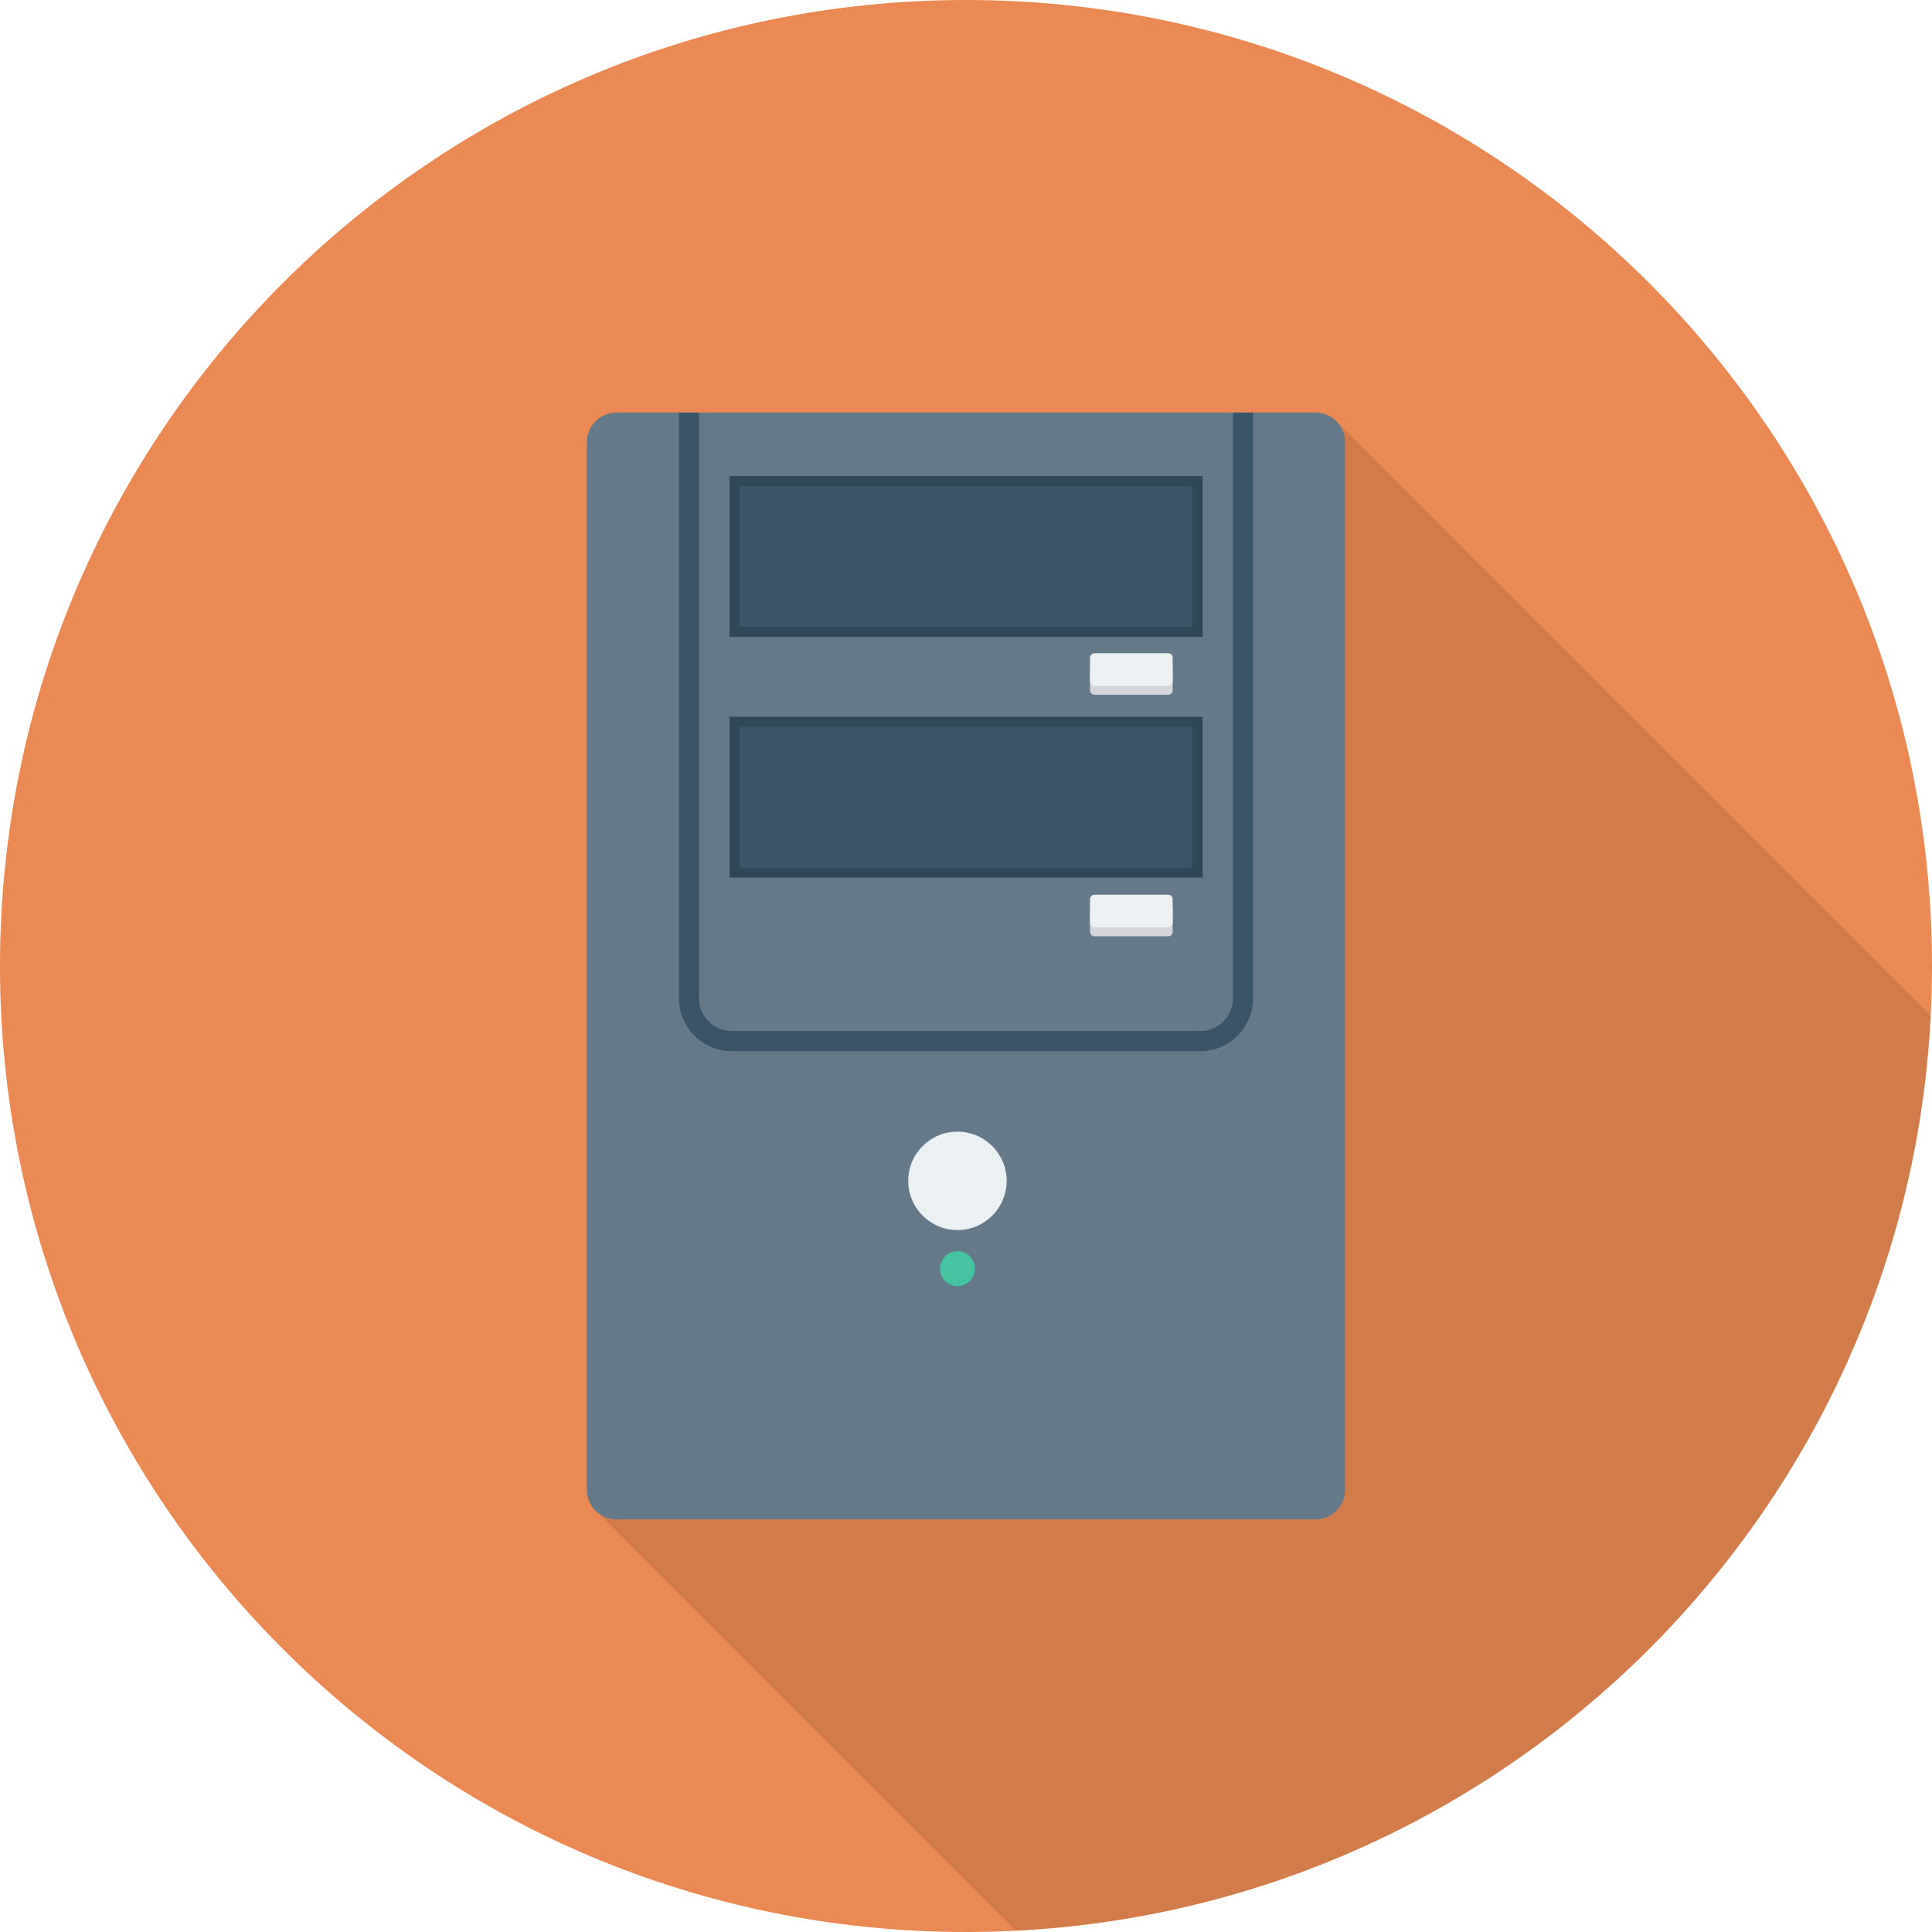
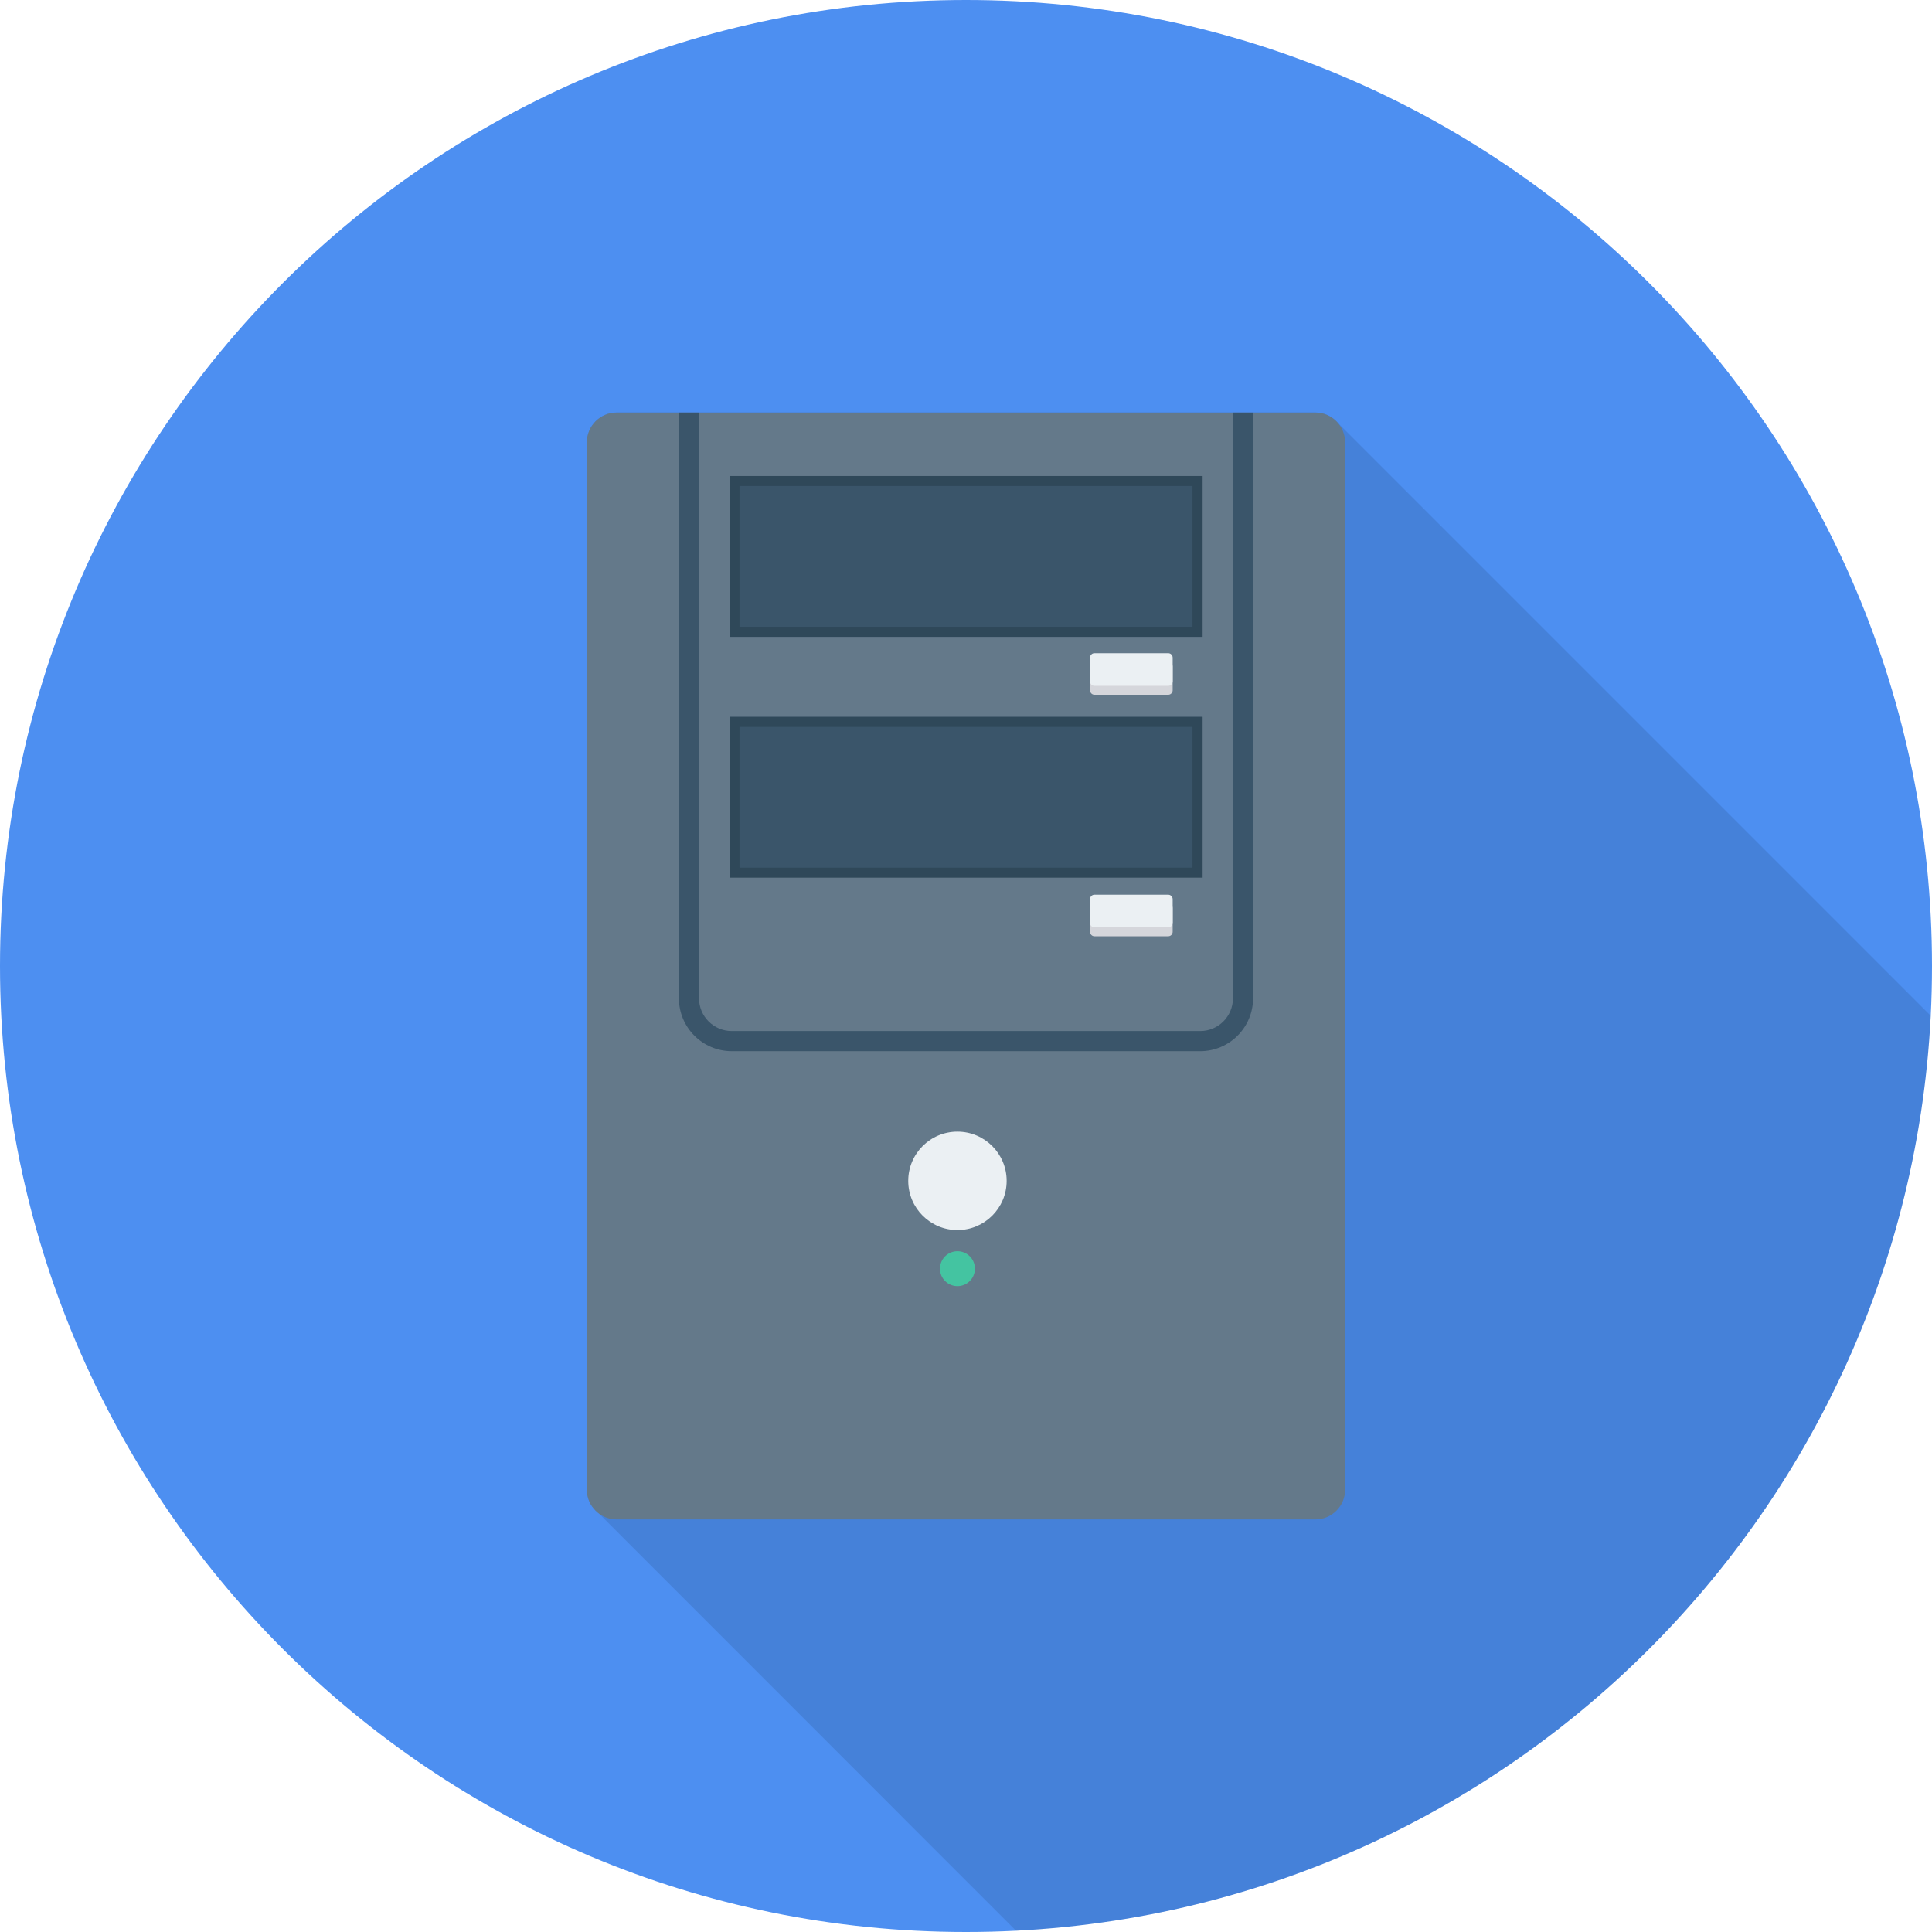
<svg xmlns="http://www.w3.org/2000/svg" version="1.1" id="Layer_1" x="0px" y="0px" viewBox="0 0 512 512" style="enable-background:new 0 0 512 512;" xml:space="preserve">
-   <circle style="fill:#EA8953;" cx="256" cy="256" r="256" />
+   <circle style="fill:#4D8FF1;" cx="256" cy="256" r="256" />
  <path style="opacity:0.1;enable-background:new    ;" d="M511.664,269.184L354.459,111.979l-0.533-0.533  c-1.387-1.333-3.253-2.133-5.333-2.133H163.419c-4.373,0-7.893,3.573-7.893,7.893v277.6c0,1.867,0.64,3.573,1.813,4.907l1.333,1.333  l110.581,110.619C400.112,504.987,505.024,400.053,511.664,269.184z" />
  <path style="fill:#64798A;" d="M348.587,109.333H163.413c-4.352,0-7.883,3.531-7.883,7.883v277.568c0,4.352,3.531,7.883,7.883,7.883  h185.173c4.352,0,7.883-3.531,7.883-7.883V117.216C356.469,112.864,352.944,109.333,348.587,109.333z" />
  <path style="fill:#3A556A;" d="M193.925,278.571h124.144c7.723,0,14.005-6.283,14.005-14.005V109.333h-5.333v155.232  c0,4.779-3.888,8.672-8.672,8.672H193.925c-4.779,0-8.672-3.888-8.672-8.672V109.333h-5.333v155.232  C179.92,272.288,186.203,278.571,193.925,278.571z" />
  <circle style="fill:#EBF0F3;" cx="253.733" cy="312.939" r="13.04" />
  <circle style="fill:#44C4A1;" cx="253.733" cy="336.213" r="4.629" />
  <rect x="193.333" y="126.149" style="fill:#2F4859;" width="125.371" height="42.635" />
  <rect x="195.984" y="128.8" style="fill:#3A556A;" width="120.037" height="37.301" />
  <rect x="193.333" y="189.957" style="fill:#2F4859;" width="125.371" height="42.629" />
  <rect x="195.984" y="192.64" style="fill:#3A556A;" width="120.037" height="37.301" />
  <path style="fill:#D5D6DB;" d="M309.584,175.467h-19.536c-0.651,0-1.179,0.528-1.179,1.184v6.283c0,0.651,0.528,1.184,1.179,1.184  h19.536c0.651,0,1.184-0.528,1.184-1.184v-6.283C310.768,176,310.24,175.467,309.584,175.467z" />
  <path style="fill:#EBF0F3;" d="M309.584,173.104h-19.536c-0.651,0-1.179,0.528-1.179,1.184v6.283c0,0.656,0.528,1.184,1.179,1.184  h19.536c0.651,0,1.184-0.528,1.184-1.184v-6.283C310.768,173.632,310.24,173.104,309.584,173.104z" />
  <path style="fill:#D5D6DB;" d="M309.584,239.467h-19.536c-0.651,0-1.179,0.528-1.179,1.184v6.283c0,0.651,0.528,1.184,1.179,1.184  h19.536c0.651,0,1.184-0.528,1.184-1.184v-6.283C310.768,240,310.24,239.467,309.584,239.467z" />
  <path style="fill:#EBF0F3;" d="M309.584,237.104h-19.536c-0.651,0-1.179,0.528-1.179,1.184v6.283c0,0.656,0.528,1.184,1.179,1.184  h19.536c0.651,0,1.184-0.528,1.184-1.184v-6.283C310.768,237.632,310.24,237.104,309.584,237.104z" />
  <g>
</g>
  <g>
</g>
  <g>
</g>
  <g>
</g>
  <g>
</g>
  <g>
</g>
  <g>
</g>
  <g>
</g>
  <g>
</g>
  <g>
</g>
  <g>
</g>
  <g>
</g>
  <g>
</g>
  <g>
</g>
  <g>
</g>
</svg>
